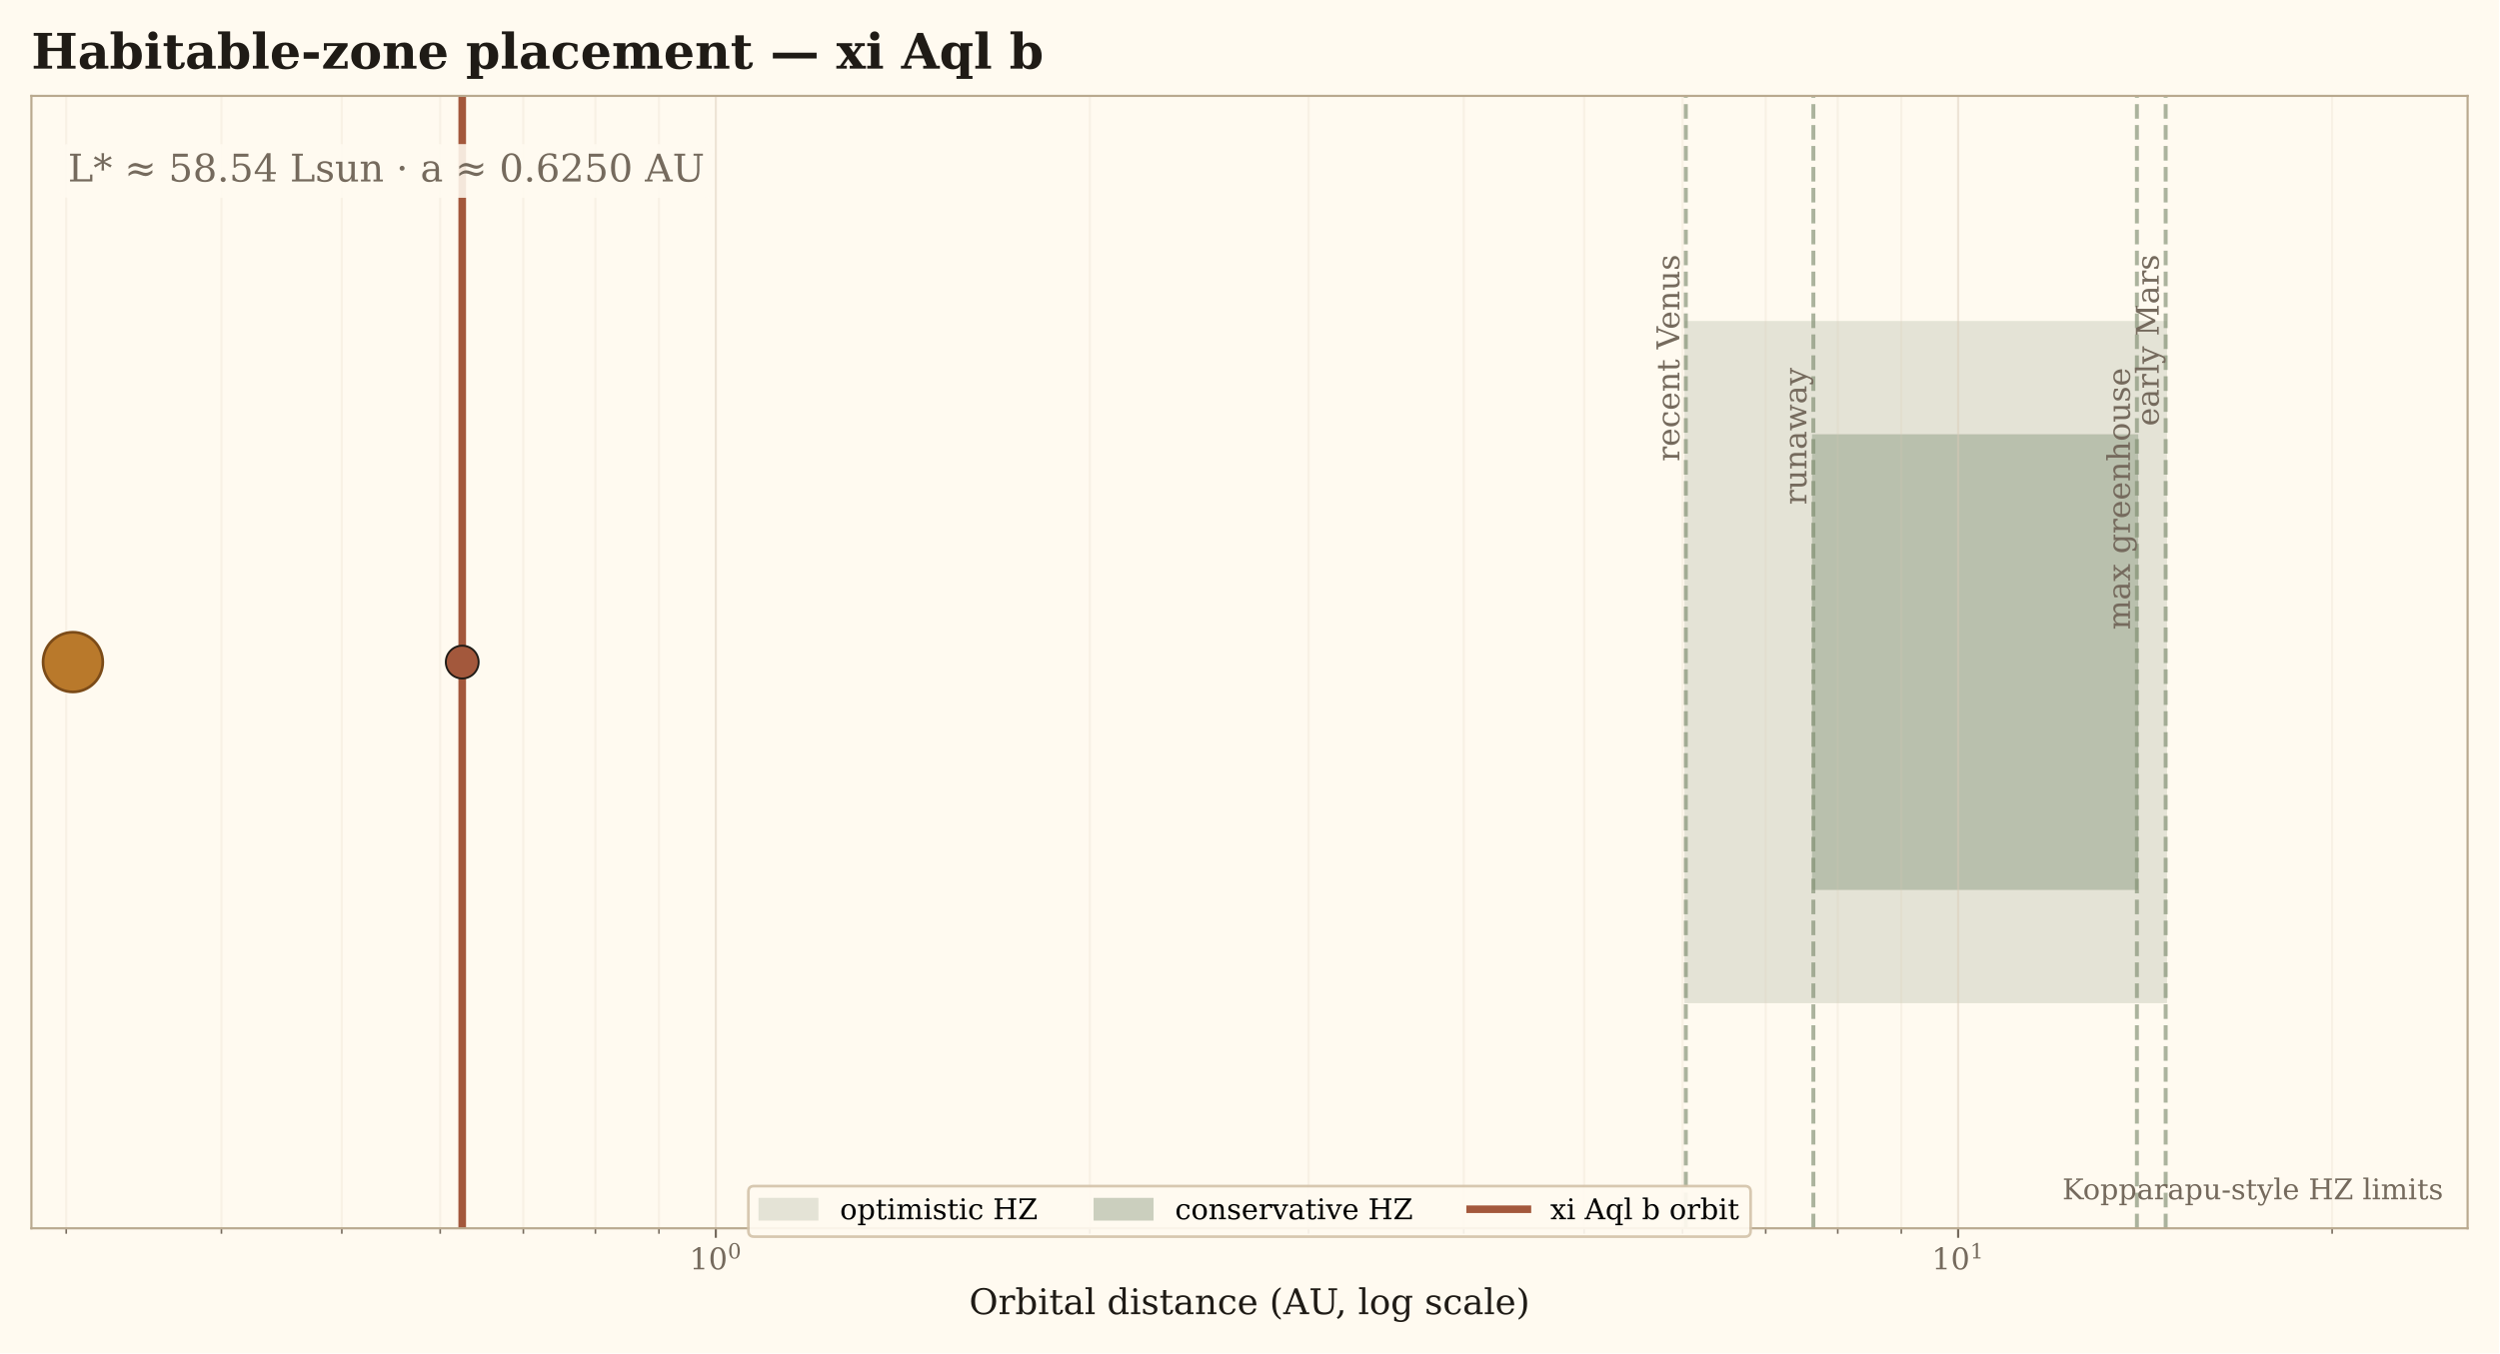
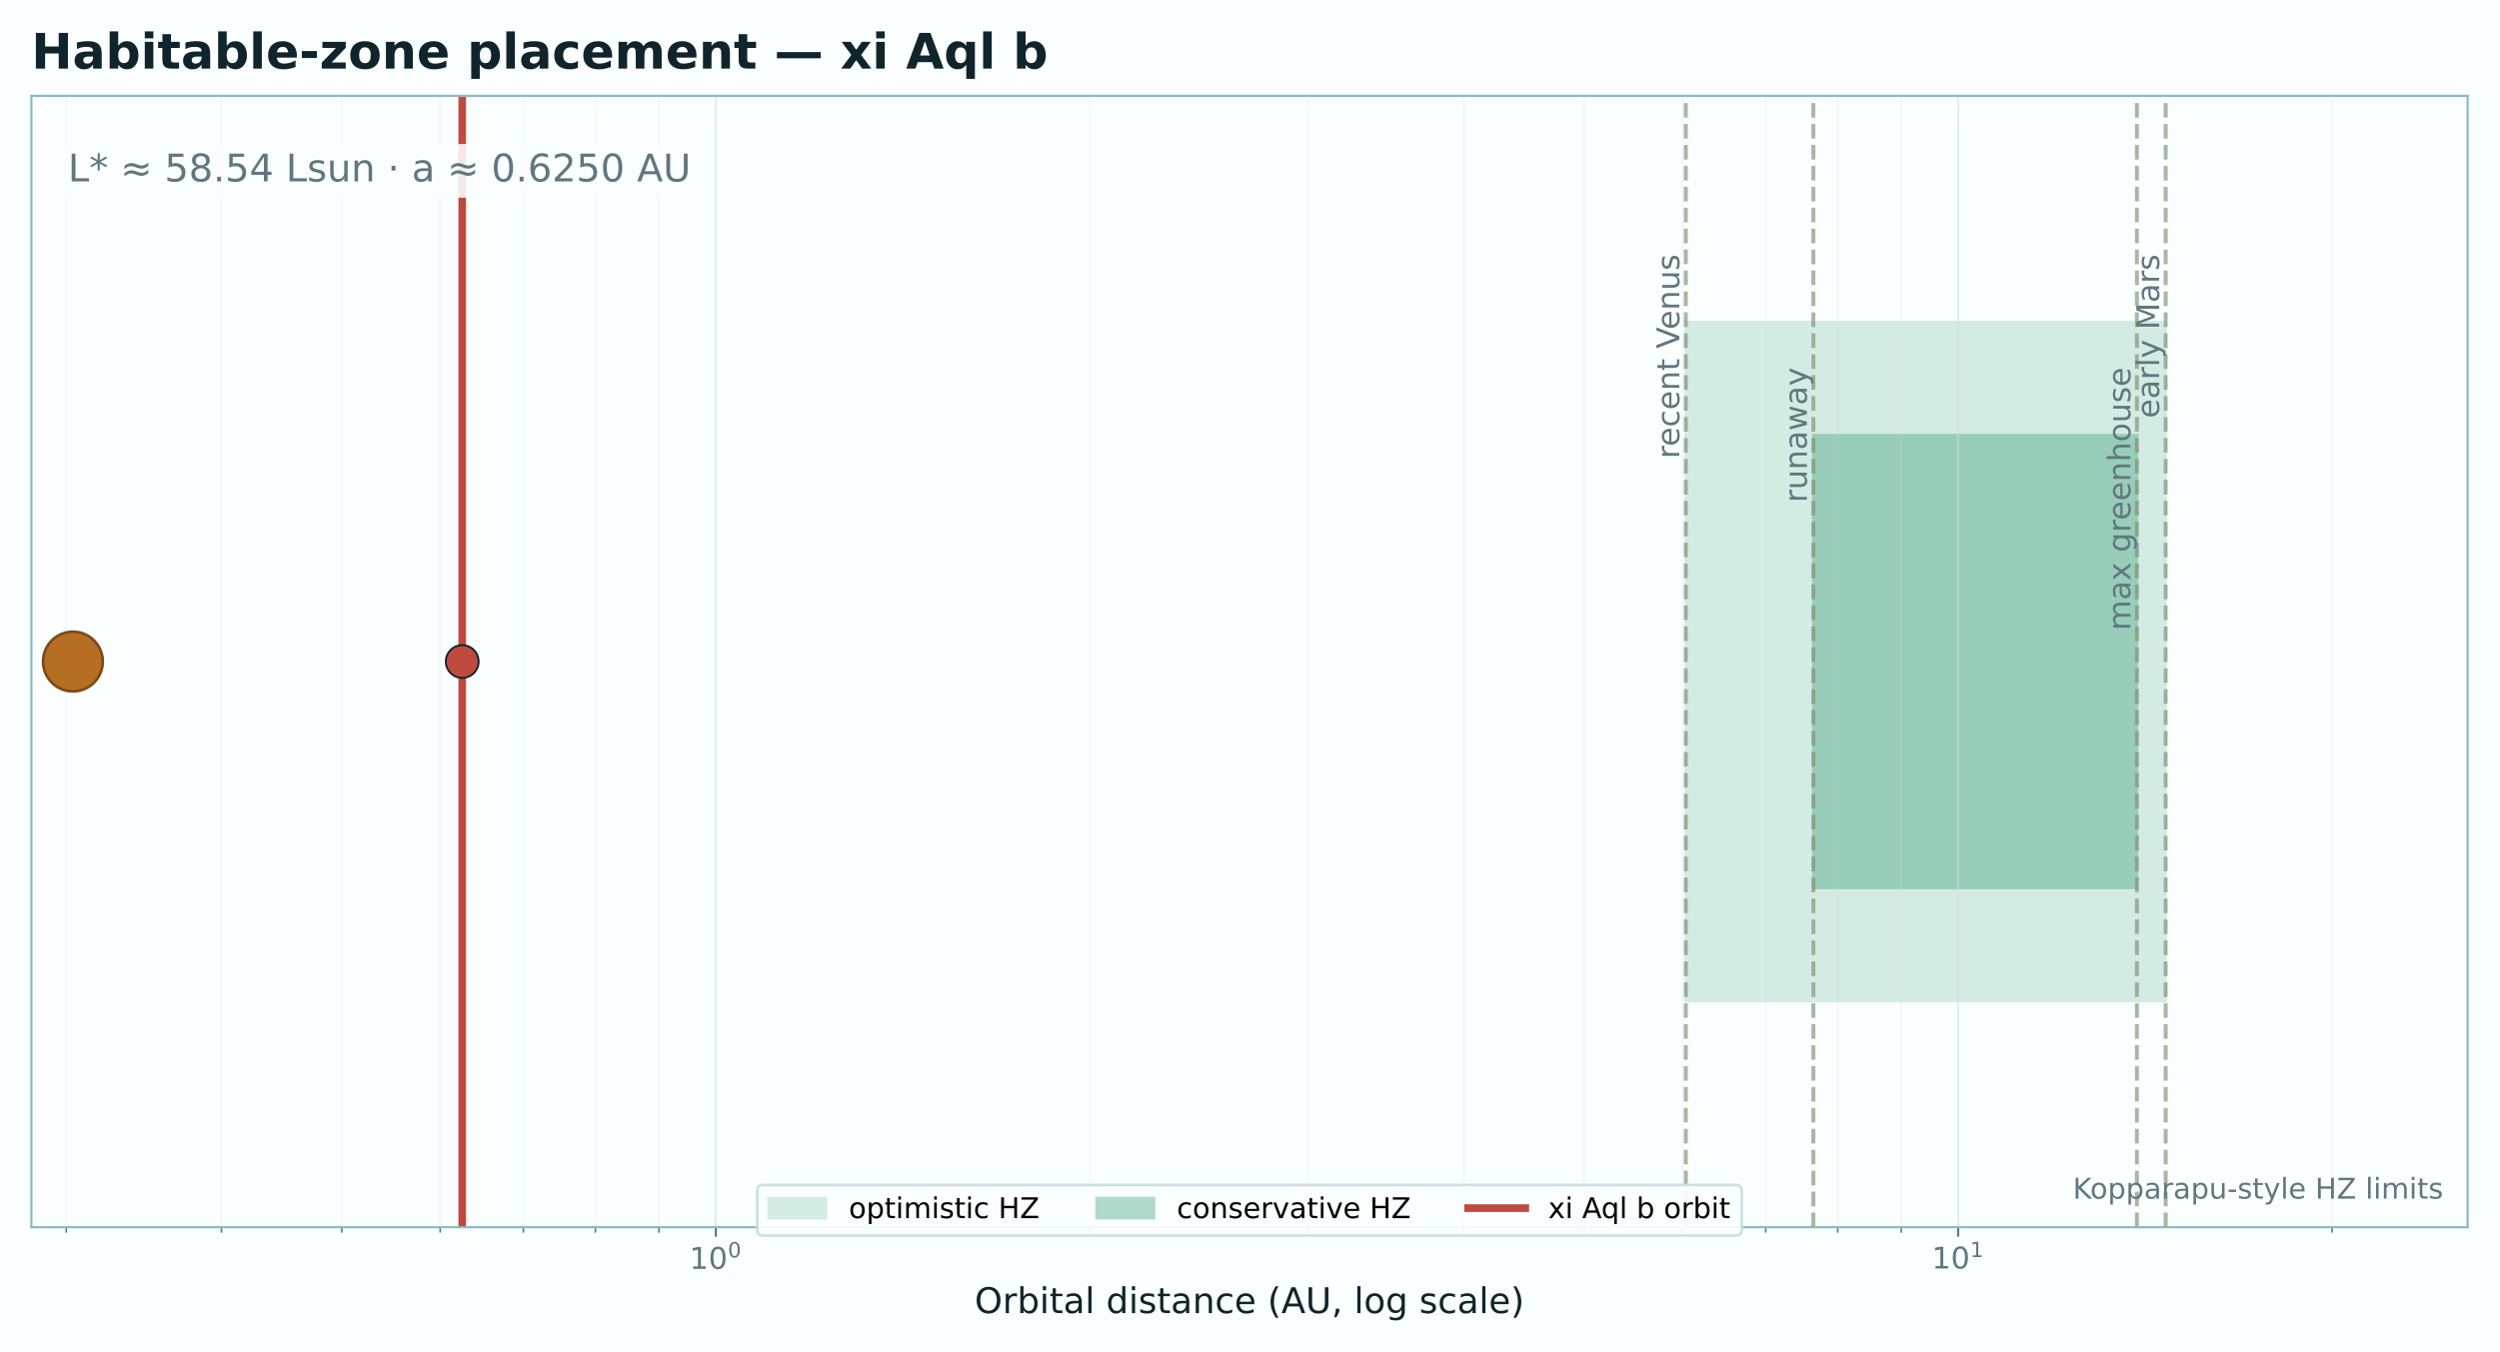
- <svg xmlns="http://www.w3.org/2000/svg" xmlns:xlink="http://www.w3.org/1999/xlink" width="917.04pt" height="496.822pt" viewBox="0 0 917.04 496.822" version="1.1">
+ <svg xmlns="http://www.w3.org/2000/svg" xmlns:xlink="http://www.w3.org/1999/xlink" width="917.04pt" height="496.241pt" viewBox="0 0 917.04 496.241" version="1.1">
  <defs>
    <style type="text/css">*{stroke-linejoin: round; stroke-linecap: butt}</style>
  </defs>
  <g id="figure_1">
    <g id="patch_1">
-       <path d="M 0 496.822  L 917.04 496.822  L 917.04 0  L 0 0  z " style="fill: #fffaf0" />
+       <path d="M 0 496.241  L 917.04 496.241  L 917.04 0  L 0 0  z " style="fill: #fbfeff" />
    </g>
    <g id="axes_1">
      <g id="patch_2">
-         <path d="M 11.52 450.889  L 905.52 450.889  L 905.52 35.197  L 11.52 35.197  z " style="fill: #fffaf0" />
+         <path d="M 11.52 450.493  L 905.52 450.493  L 905.52 35.197  L 11.52 35.197  z " style="fill: #fbfeff" />
      </g>
      <g id="patch_3">
-         <path d="M 618.636 367.751  L 794.721 367.751  L 794.721 118.336  L 618.636 118.336  z " clip-path="url(#p4c7fc5ceef)" style="fill: #687b5d; opacity: 0.18; stroke: #687b5d; stroke-linejoin: miter" />
+         <path d="M 618.636 367.434  L 794.721 367.434  L 794.721 118.256  L 618.636 118.256  z " clip-path="url(#pedb8d2cb13)" style="fill: #1f9466; opacity: 0.18; stroke: #1f9466; stroke-linejoin: miter" />
      </g>
      <g id="patch_4">
-         <path d="M 665.437 326.182  L 784.166 326.182  L 784.166 159.905  L 665.437 159.905  z " clip-path="url(#p4c7fc5ceef)" style="fill: #687b5d; opacity: 0.34; stroke: #687b5d; stroke-linejoin: miter" />
+         <path d="M 665.437 325.904  L 784.166 325.904  L 784.166 159.786  L 665.437 159.786  z " clip-path="url(#pedb8d2cb13)" style="fill: #1f9466; opacity: 0.34; stroke: #1f9466; stroke-linejoin: miter" />
      </g>
      <g id="matplotlib.axis_1">
        <g id="xtick_1">
          <g id="line2d_1">
-             <path d="M 262.675 450.889  L 262.675 35.197  " clip-path="url(#p4c7fc5ceef)" style="fill: none; stroke: #d9cbb6; stroke-opacity: 0.45; stroke-width: 0.8; stroke-linecap: square" />
+             <path d="M 262.675 450.493  L 262.675 35.197  " clip-path="url(#pedb8d2cb13)" style="fill: none; stroke: #c9dde1; stroke-opacity: 0.45; stroke-width: 0.8; stroke-linecap: square" />
          </g>
          <g id="line2d_2">
            <defs>
-               <path id="ma58a93d07d" d="M 0 0  L 0 3.5  " style="stroke: #756a5d; stroke-width: 0.8" />
+               <path id="m305a084c19" d="M 0 0  L 0 3.5  " style="stroke: #60777f; stroke-width: 0.8" />
            </defs>
            <g>
-               <use xlink:href="#ma58a93d07d" x="262.675" y="450.889" style="fill: #756a5d; stroke: #756a5d; stroke-width: 0.8" />
+               <use xlink:href="#m305a084c19" x="262.675" y="450.493" style="fill: #60777f; stroke: #60777f; stroke-width: 0.8" />
            </g>
          </g>
          <g id="text_1">
-             <g style="fill: #756a5d" transform="translate(252.9949 466.2475)">
+             <g style="fill: #60777f" transform="translate(252.9949 465.8515)">
              <text>
-                 <tspan x="0" y="-0.287" style="font-size: 11px; font-family: 'DejaVu Serif'; fill: #756a5d">1</tspan>
-                 <tspan x="6.999" y="-0.287" style="font-size: 11px; font-family: 'DejaVu Serif'; fill: #756a5d">0</tspan>
-                 <tspan x="14.097" y="-4.28" style="font-size: 7.7px; font-family: 'DejaVu Serif'; fill: #756a5d">0</tspan>
+                 <tspan x="0" y="-0.069" style="font-size: 11px; font-family: 'DejaVu Sans'; fill: #60777f">1</tspan>
+                 <tspan x="6.999" y="-0.069" style="font-size: 11px; font-family: 'DejaVu Sans'; fill: #60777f">0</tspan>
+                 <tspan x="14.102" y="-4.28" style="font-size: 7.7px; font-family: 'DejaVu Sans'; fill: #60777f">0</tspan>
              </text>
            </g>
          </g>
        </g>
        <g id="xtick_2">
          <g id="line2d_3">
-             <path d="M 718.568 450.889  L 718.568 35.197  " clip-path="url(#p4c7fc5ceef)" style="fill: none; stroke: #d9cbb6; stroke-opacity: 0.45; stroke-width: 0.8; stroke-linecap: square" />
+             <path d="M 718.568 450.493  L 718.568 35.197  " clip-path="url(#pedb8d2cb13)" style="fill: none; stroke: #c9dde1; stroke-opacity: 0.45; stroke-width: 0.8; stroke-linecap: square" />
          </g>
          <g id="line2d_4">
            <g>
-               <use xlink:href="#ma58a93d07d" x="718.568" y="450.889" style="fill: #756a5d; stroke: #756a5d; stroke-width: 0.8" />
+               <use xlink:href="#m305a084c19" x="718.568" y="450.493" style="fill: #60777f; stroke: #60777f; stroke-width: 0.8" />
            </g>
          </g>
          <g id="text_2">
-             <g style="fill: #756a5d" transform="translate(708.8879 466.2475)">
+             <g style="fill: #60777f" transform="translate(708.8879 465.8515)">
              <text>
-                 <tspan x="0" y="-0.287" style="font-size: 11px; font-family: 'DejaVu Serif'; fill: #756a5d">1</tspan>
-                 <tspan x="6.999" y="-0.287" style="font-size: 11px; font-family: 'DejaVu Serif'; fill: #756a5d">0</tspan>
-                 <tspan x="14.097" y="-4.28" style="font-size: 7.7px; font-family: 'DejaVu Serif'; fill: #756a5d">1</tspan>
+                 <tspan x="0" y="-0.178" style="font-size: 11px; font-family: 'DejaVu Sans'; fill: #60777f">1</tspan>
+                 <tspan x="6.999" y="-0.178" style="font-size: 11px; font-family: 'DejaVu Sans'; fill: #60777f">0</tspan>
+                 <tspan x="14.102" y="-4.389" style="font-size: 7.7px; font-family: 'DejaVu Sans'; fill: #60777f">1</tspan>
              </text>
            </g>
          </g>
        </g>
        <g id="xtick_3">
          <g id="line2d_5">
-             <path d="M 24.298 450.889  L 24.298 35.197  " clip-path="url(#p4c7fc5ceef)" style="fill: none; stroke: #d9cbb6; stroke-opacity: 0.18; stroke-width: 0.8; stroke-linecap: square" />
+             <path d="M 24.298 450.493  L 24.298 35.197  " clip-path="url(#pedb8d2cb13)" style="fill: none; stroke: #c9dde1; stroke-opacity: 0.18; stroke-width: 0.8; stroke-linecap: square" />
          </g>
          <g id="line2d_6">
            <defs>
-               <path id="mc868c03412" d="M 0 0  L 0 2  " style="stroke: #756a5d; stroke-width: 0.6" />
+               <path id="md96a125e2a" d="M 0 0  L 0 2  " style="stroke: #60777f; stroke-width: 0.6" />
            </defs>
            <g>
-               <use xlink:href="#mc868c03412" x="24.298" y="450.889" style="fill: #756a5d; stroke: #756a5d; stroke-width: 0.6" />
+               <use xlink:href="#md96a125e2a" x="24.298" y="450.493" style="fill: #60777f; stroke: #60777f; stroke-width: 0.6" />
            </g>
          </g>
        </g>
        <g id="xtick_4">
          <g id="line2d_7">
-             <path d="M 81.257 450.889  L 81.257 35.197  " clip-path="url(#p4c7fc5ceef)" style="fill: none; stroke: #d9cbb6; stroke-opacity: 0.18; stroke-width: 0.8; stroke-linecap: square" />
+             <path d="M 81.257 450.493  L 81.257 35.197  " clip-path="url(#pedb8d2cb13)" style="fill: none; stroke: #c9dde1; stroke-opacity: 0.18; stroke-width: 0.8; stroke-linecap: square" />
          </g>
          <g id="line2d_8">
            <g>
-               <use xlink:href="#mc868c03412" x="81.257" y="450.889" style="fill: #756a5d; stroke: #756a5d; stroke-width: 0.6" />
+               <use xlink:href="#md96a125e2a" x="81.257" y="450.493" style="fill: #60777f; stroke: #60777f; stroke-width: 0.6" />
            </g>
          </g>
        </g>
        <g id="xtick_5">
          <g id="line2d_9">
-             <path d="M 125.437 450.889  L 125.437 35.197  " clip-path="url(#p4c7fc5ceef)" style="fill: none; stroke: #d9cbb6; stroke-opacity: 0.18; stroke-width: 0.8; stroke-linecap: square" />
+             <path d="M 125.437 450.493  L 125.437 35.197  " clip-path="url(#pedb8d2cb13)" style="fill: none; stroke: #c9dde1; stroke-opacity: 0.18; stroke-width: 0.8; stroke-linecap: square" />
          </g>
          <g id="line2d_10">
            <g>
-               <use xlink:href="#mc868c03412" x="125.437" y="450.889" style="fill: #756a5d; stroke: #756a5d; stroke-width: 0.6" />
+               <use xlink:href="#md96a125e2a" x="125.437" y="450.493" style="fill: #60777f; stroke: #60777f; stroke-width: 0.6" />
            </g>
          </g>
        </g>
        <g id="xtick_6">
          <g id="line2d_11">
-             <path d="M 161.536 450.889  L 161.536 35.197  " clip-path="url(#p4c7fc5ceef)" style="fill: none; stroke: #d9cbb6; stroke-opacity: 0.18; stroke-width: 0.8; stroke-linecap: square" />
+             <path d="M 161.536 450.493  L 161.536 35.197  " clip-path="url(#pedb8d2cb13)" style="fill: none; stroke: #c9dde1; stroke-opacity: 0.18; stroke-width: 0.8; stroke-linecap: square" />
          </g>
          <g id="line2d_12">
            <g>
-               <use xlink:href="#mc868c03412" x="161.536" y="450.889" style="fill: #756a5d; stroke: #756a5d; stroke-width: 0.6" />
+               <use xlink:href="#md96a125e2a" x="161.536" y="450.493" style="fill: #60777f; stroke: #60777f; stroke-width: 0.6" />
            </g>
          </g>
        </g>
        <g id="xtick_7">
          <g id="line2d_13">
-             <path d="M 192.056 450.889  L 192.056 35.197  " clip-path="url(#p4c7fc5ceef)" style="fill: none; stroke: #d9cbb6; stroke-opacity: 0.18; stroke-width: 0.8; stroke-linecap: square" />
+             <path d="M 192.056 450.493  L 192.056 35.197  " clip-path="url(#pedb8d2cb13)" style="fill: none; stroke: #c9dde1; stroke-opacity: 0.18; stroke-width: 0.8; stroke-linecap: square" />
          </g>
          <g id="line2d_14">
            <g>
-               <use xlink:href="#mc868c03412" x="192.056" y="450.889" style="fill: #756a5d; stroke: #756a5d; stroke-width: 0.6" />
+               <use xlink:href="#md96a125e2a" x="192.056" y="450.493" style="fill: #60777f; stroke: #60777f; stroke-width: 0.6" />
            </g>
          </g>
        </g>
        <g id="xtick_8">
          <g id="line2d_15">
-             <path d="M 218.494 450.889  L 218.494 35.197  " clip-path="url(#p4c7fc5ceef)" style="fill: none; stroke: #d9cbb6; stroke-opacity: 0.18; stroke-width: 0.8; stroke-linecap: square" />
+             <path d="M 218.494 450.493  L 218.494 35.197  " clip-path="url(#pedb8d2cb13)" style="fill: none; stroke: #c9dde1; stroke-opacity: 0.18; stroke-width: 0.8; stroke-linecap: square" />
          </g>
          <g id="line2d_16">
            <g>
-               <use xlink:href="#mc868c03412" x="218.494" y="450.889" style="fill: #756a5d; stroke: #756a5d; stroke-width: 0.6" />
+               <use xlink:href="#md96a125e2a" x="218.494" y="450.493" style="fill: #60777f; stroke: #60777f; stroke-width: 0.6" />
            </g>
          </g>
        </g>
        <g id="xtick_9">
          <g id="line2d_17">
-             <path d="M 241.814 450.889  L 241.814 35.197  " clip-path="url(#p4c7fc5ceef)" style="fill: none; stroke: #d9cbb6; stroke-opacity: 0.18; stroke-width: 0.8; stroke-linecap: square" />
+             <path d="M 241.814 450.493  L 241.814 35.197  " clip-path="url(#pedb8d2cb13)" style="fill: none; stroke: #c9dde1; stroke-opacity: 0.18; stroke-width: 0.8; stroke-linecap: square" />
          </g>
          <g id="line2d_18">
            <g>
-               <use xlink:href="#mc868c03412" x="241.814" y="450.889" style="fill: #756a5d; stroke: #756a5d; stroke-width: 0.6" />
+               <use xlink:href="#md96a125e2a" x="241.814" y="450.493" style="fill: #60777f; stroke: #60777f; stroke-width: 0.6" />
            </g>
          </g>
        </g>
        <g id="xtick_10">
          <g id="line2d_19">
-             <path d="M 399.912 450.889  L 399.912 35.197  " clip-path="url(#p4c7fc5ceef)" style="fill: none; stroke: #d9cbb6; stroke-opacity: 0.18; stroke-width: 0.8; stroke-linecap: square" />
+             <path d="M 399.912 450.493  L 399.912 35.197  " clip-path="url(#pedb8d2cb13)" style="fill: none; stroke: #c9dde1; stroke-opacity: 0.18; stroke-width: 0.8; stroke-linecap: square" />
          </g>
          <g id="line2d_20">
            <g>
-               <use xlink:href="#mc868c03412" x="399.912" y="450.889" style="fill: #756a5d; stroke: #756a5d; stroke-width: 0.6" />
+               <use xlink:href="#md96a125e2a" x="399.912" y="450.493" style="fill: #60777f; stroke: #60777f; stroke-width: 0.6" />
            </g>
          </g>
        </g>
        <g id="xtick_11">
          <g id="line2d_21">
-             <path d="M 480.191 450.889  L 480.191 35.197  " clip-path="url(#p4c7fc5ceef)" style="fill: none; stroke: #d9cbb6; stroke-opacity: 0.18; stroke-width: 0.8; stroke-linecap: square" />
+             <path d="M 480.191 450.493  L 480.191 35.197  " clip-path="url(#pedb8d2cb13)" style="fill: none; stroke: #c9dde1; stroke-opacity: 0.18; stroke-width: 0.8; stroke-linecap: square" />
          </g>
          <g id="line2d_22">
            <g>
-               <use xlink:href="#mc868c03412" x="480.191" y="450.889" style="fill: #756a5d; stroke: #756a5d; stroke-width: 0.6" />
+               <use xlink:href="#md96a125e2a" x="480.191" y="450.493" style="fill: #60777f; stroke: #60777f; stroke-width: 0.6" />
            </g>
          </g>
        </g>
        <g id="xtick_12">
          <g id="line2d_23">
-             <path d="M 537.15 450.889  L 537.15 35.197  " clip-path="url(#p4c7fc5ceef)" style="fill: none; stroke: #d9cbb6; stroke-opacity: 0.18; stroke-width: 0.8; stroke-linecap: square" />
+             <path d="M 537.15 450.493  L 537.15 35.197  " clip-path="url(#pedb8d2cb13)" style="fill: none; stroke: #c9dde1; stroke-opacity: 0.18; stroke-width: 0.8; stroke-linecap: square" />
          </g>
          <g id="line2d_24">
            <g>
-               <use xlink:href="#mc868c03412" x="537.15" y="450.889" style="fill: #756a5d; stroke: #756a5d; stroke-width: 0.6" />
+               <use xlink:href="#md96a125e2a" x="537.15" y="450.493" style="fill: #60777f; stroke: #60777f; stroke-width: 0.6" />
            </g>
          </g>
        </g>
        <g id="xtick_13">
          <g id="line2d_25">
-             <path d="M 581.33 450.889  L 581.33 35.197  " clip-path="url(#p4c7fc5ceef)" style="fill: none; stroke: #d9cbb6; stroke-opacity: 0.18; stroke-width: 0.8; stroke-linecap: square" />
+             <path d="M 581.33 450.493  L 581.33 35.197  " clip-path="url(#pedb8d2cb13)" style="fill: none; stroke: #c9dde1; stroke-opacity: 0.18; stroke-width: 0.8; stroke-linecap: square" />
          </g>
          <g id="line2d_26">
            <g>
-               <use xlink:href="#mc868c03412" x="581.33" y="450.889" style="fill: #756a5d; stroke: #756a5d; stroke-width: 0.6" />
+               <use xlink:href="#md96a125e2a" x="581.33" y="450.493" style="fill: #60777f; stroke: #60777f; stroke-width: 0.6" />
            </g>
          </g>
        </g>
        <g id="xtick_14">
          <g id="line2d_27">
-             <path d="M 617.429 450.889  L 617.429 35.197  " clip-path="url(#p4c7fc5ceef)" style="fill: none; stroke: #d9cbb6; stroke-opacity: 0.18; stroke-width: 0.8; stroke-linecap: square" />
+             <path d="M 617.429 450.493  L 617.429 35.197  " clip-path="url(#pedb8d2cb13)" style="fill: none; stroke: #c9dde1; stroke-opacity: 0.18; stroke-width: 0.8; stroke-linecap: square" />
          </g>
          <g id="line2d_28">
            <g>
-               <use xlink:href="#mc868c03412" x="617.429" y="450.889" style="fill: #756a5d; stroke: #756a5d; stroke-width: 0.6" />
+               <use xlink:href="#md96a125e2a" x="617.429" y="450.493" style="fill: #60777f; stroke: #60777f; stroke-width: 0.6" />
            </g>
          </g>
        </g>
        <g id="xtick_15">
          <g id="line2d_29">
-             <path d="M 647.949 450.889  L 647.949 35.197  " clip-path="url(#p4c7fc5ceef)" style="fill: none; stroke: #d9cbb6; stroke-opacity: 0.18; stroke-width: 0.8; stroke-linecap: square" />
+             <path d="M 647.949 450.493  L 647.949 35.197  " clip-path="url(#pedb8d2cb13)" style="fill: none; stroke: #c9dde1; stroke-opacity: 0.18; stroke-width: 0.8; stroke-linecap: square" />
          </g>
          <g id="line2d_30">
            <g>
-               <use xlink:href="#mc868c03412" x="647.949" y="450.889" style="fill: #756a5d; stroke: #756a5d; stroke-width: 0.6" />
+               <use xlink:href="#md96a125e2a" x="647.949" y="450.493" style="fill: #60777f; stroke: #60777f; stroke-width: 0.6" />
            </g>
          </g>
        </g>
        <g id="xtick_16">
          <g id="line2d_31">
-             <path d="M 674.387 450.889  L 674.387 35.197  " clip-path="url(#p4c7fc5ceef)" style="fill: none; stroke: #d9cbb6; stroke-opacity: 0.18; stroke-width: 0.8; stroke-linecap: square" />
+             <path d="M 674.387 450.493  L 674.387 35.197  " clip-path="url(#pedb8d2cb13)" style="fill: none; stroke: #c9dde1; stroke-opacity: 0.18; stroke-width: 0.8; stroke-linecap: square" />
          </g>
          <g id="line2d_32">
            <g>
-               <use xlink:href="#mc868c03412" x="674.387" y="450.889" style="fill: #756a5d; stroke: #756a5d; stroke-width: 0.6" />
+               <use xlink:href="#md96a125e2a" x="674.387" y="450.493" style="fill: #60777f; stroke: #60777f; stroke-width: 0.6" />
            </g>
          </g>
        </g>
        <g id="xtick_17">
          <g id="line2d_33">
-             <path d="M 697.707 450.889  L 697.707 35.197  " clip-path="url(#p4c7fc5ceef)" style="fill: none; stroke: #d9cbb6; stroke-opacity: 0.18; stroke-width: 0.8; stroke-linecap: square" />
+             <path d="M 697.707 450.493  L 697.707 35.197  " clip-path="url(#pedb8d2cb13)" style="fill: none; stroke: #c9dde1; stroke-opacity: 0.18; stroke-width: 0.8; stroke-linecap: square" />
          </g>
          <g id="line2d_34">
            <g>
-               <use xlink:href="#mc868c03412" x="697.707" y="450.889" style="fill: #756a5d; stroke: #756a5d; stroke-width: 0.6" />
+               <use xlink:href="#md96a125e2a" x="697.707" y="450.493" style="fill: #60777f; stroke: #60777f; stroke-width: 0.6" />
            </g>
          </g>
        </g>
        <g id="xtick_18">
          <g id="line2d_35">
-             <path d="M 855.805 450.889  L 855.805 35.197  " clip-path="url(#p4c7fc5ceef)" style="fill: none; stroke: #d9cbb6; stroke-opacity: 0.18; stroke-width: 0.8; stroke-linecap: square" />
+             <path d="M 855.805 450.493  L 855.805 35.197  " clip-path="url(#pedb8d2cb13)" style="fill: none; stroke: #c9dde1; stroke-opacity: 0.18; stroke-width: 0.8; stroke-linecap: square" />
          </g>
          <g id="line2d_36">
            <g>
-               <use xlink:href="#mc868c03412" x="855.805" y="450.889" style="fill: #756a5d; stroke: #756a5d; stroke-width: 0.6" />
+               <use xlink:href="#md96a125e2a" x="855.805" y="450.493" style="fill: #60777f; stroke: #60777f; stroke-width: 0.6" />
            </g>
          </g>
        </g>
        <g id="text_3">
-           <text style="font-size: 13px; font-family: 'DejaVu Serif'; text-anchor: middle; fill: #1f1b16" x="458.52" y="482.413" transform="rotate(-0 458.52 482.4131)">Orbital distance (AU, log scale)</text>
+           <text style="font-size: 13px; font-family: 'DejaVu Sans'; text-anchor: middle; fill: #10242b" x="458.52" y="482.017" transform="rotate(-0 458.52 482.0171)">Orbital distance (AU, log scale)</text>
        </g>
      </g>
      <g id="matplotlib.axis_2" />
      <g id="line2d_37">
-         <path d="M 169.618 450.889  L 169.618 35.197  " clip-path="url(#p4c7fc5ceef)" style="fill: none; stroke: #a3583c; stroke-width: 2.8; stroke-linecap: square" />
+         <path d="M 169.618 450.493  L 169.618 35.197  " clip-path="url(#pedb8d2cb13)" style="fill: none; stroke: #bd4b3f; stroke-width: 2.8; stroke-linecap: square" />
      </g>
      <g id="line2d_38">
-         <path d="M 618.636 450.889  L 618.636 35.197  " clip-path="url(#p4c7fc5ceef)" style="fill: none; stroke-dasharray: 5.365,2.32; stroke-dashoffset: 0; stroke: #7f8d70; stroke-opacity: 0.65; stroke-width: 1.45" />
+         <path d="M 618.636 450.493  L 618.636 35.197  " clip-path="url(#pedb8d2cb13)" style="fill: none; stroke-dasharray: 5.365,2.32; stroke-dashoffset: 0; stroke: #7f8d70; stroke-opacity: 0.65; stroke-width: 1.45" />
      </g>
      <g id="line2d_39">
-         <path d="M 665.437 450.889  L 665.437 35.197  " clip-path="url(#p4c7fc5ceef)" style="fill: none; stroke-dasharray: 5.365,2.32; stroke-dashoffset: 0; stroke: #7f8d70; stroke-opacity: 0.65; stroke-width: 1.45" />
+         <path d="M 665.437 450.493  L 665.437 35.197  " clip-path="url(#pedb8d2cb13)" style="fill: none; stroke-dasharray: 5.365,2.32; stroke-dashoffset: 0; stroke: #7f8d70; stroke-opacity: 0.65; stroke-width: 1.45" />
      </g>
      <g id="line2d_40">
-         <path d="M 784.166 450.889  L 784.166 35.197  " clip-path="url(#p4c7fc5ceef)" style="fill: none; stroke-dasharray: 5.365,2.32; stroke-dashoffset: 0; stroke: #7f8d70; stroke-opacity: 0.65; stroke-width: 1.45" />
+         <path d="M 784.166 450.493  L 784.166 35.197  " clip-path="url(#pedb8d2cb13)" style="fill: none; stroke-dasharray: 5.365,2.32; stroke-dashoffset: 0; stroke: #7f8d70; stroke-opacity: 0.65; stroke-width: 1.45" />
      </g>
      <g id="line2d_41">
-         <path d="M 794.721 450.889  L 794.721 35.197  " clip-path="url(#p4c7fc5ceef)" style="fill: none; stroke-dasharray: 5.365,2.32; stroke-dashoffset: 0; stroke: #7f8d70; stroke-opacity: 0.65; stroke-width: 1.45" />
+         <path d="M 794.721 450.493  L 794.721 35.197  " clip-path="url(#pedb8d2cb13)" style="fill: none; stroke-dasharray: 5.365,2.32; stroke-dashoffset: 0; stroke: #7f8d70; stroke-opacity: 0.65; stroke-width: 1.45" />
      </g>
      <g id="patch_5">
-         <path d="M 11.52 450.889  L 11.52 35.197  " style="fill: none; stroke: #b9a98f; stroke-width: 0.8; stroke-linejoin: miter; stroke-linecap: square" />
+         <path d="M 11.52 450.493  L 11.52 35.197  " style="fill: none; stroke: #8bbac3; stroke-width: 0.8; stroke-linejoin: miter; stroke-linecap: square" />
      </g>
      <g id="patch_6">
-         <path d="M 905.52 450.889  L 905.52 35.197  " style="fill: none; stroke: #b9a98f; stroke-width: 0.8; stroke-linejoin: miter; stroke-linecap: square" />
+         <path d="M 905.52 450.493  L 905.52 35.197  " style="fill: none; stroke: #8bbac3; stroke-width: 0.8; stroke-linejoin: miter; stroke-linecap: square" />
      </g>
      <g id="patch_7">
-         <path d="M 11.52 450.889  L 905.52 450.889  " style="fill: none; stroke: #b9a98f; stroke-width: 0.8; stroke-linejoin: miter; stroke-linecap: square" />
+         <path d="M 11.52 450.493  L 905.52 450.493  " style="fill: none; stroke: #8bbac3; stroke-width: 0.8; stroke-linejoin: miter; stroke-linecap: square" />
      </g>
      <g id="patch_8">
-         <path d="M 11.52 35.197  L 905.52 35.197  " style="fill: none; stroke: #b9a98f; stroke-width: 0.8; stroke-linejoin: miter; stroke-linecap: square" />
+         <path d="M 11.52 35.197  L 905.52 35.197  " style="fill: none; stroke: #8bbac3; stroke-width: 0.8; stroke-linejoin: miter; stroke-linecap: square" />
      </g>
      <g id="text_4">
-         <text style="font-size: 11.5px; font-family: 'DejaVu Serif'; fill: #756a5d" transform="translate(616.2446 169.4037) rotate(-90)">recent Venus</text>
+         <text style="font-size: 11.5px; font-family: 'DejaVu Sans'; fill: #60777f" transform="translate(616.2446 168.3528) rotate(-90)">recent Venus</text>
      </g>
      <g id="text_5">
-         <text style="font-size: 11.5px; font-family: 'DejaVu Serif'; fill: #756a5d" transform="translate(662.8817 185.3279) rotate(-90)">runaway</text>
+         <text style="font-size: 11.5px; font-family: 'DejaVu Sans'; fill: #60777f" transform="translate(663.0452 184.4781) rotate(-90)">runaway</text>
      </g>
      <g id="text_6">
-         <text style="font-size: 11.5px; font-family: 'DejaVu Serif'; fill: #756a5d" transform="translate(781.6112 231.1877) rotate(-90)">max greenhouse</text>
+         <text style="font-size: 11.5px; font-family: 'DejaVu Sans'; fill: #60777f" transform="translate(781.7747 231.4682) rotate(-90)">max greenhouse</text>
      </g>
      <g id="text_7">
-         <text style="font-size: 11.5px; font-family: 'DejaVu Serif'; fill: #756a5d" transform="translate(792.1655 156.4141) rotate(-90)">early Mars</text>
+         <text style="font-size: 11.5px; font-family: 'DejaVu Sans'; fill: #60777f" transform="translate(792.329 153.5339) rotate(-90)">early Mars</text>
      </g>
      <g id="text_8">
        <g id="patch_9">
-           <path d="M 24.93 72.611  L 258.572 72.611  Q 261.652 72.611 261.652 69.531  L 261.652 55.982  Q 261.652 52.902 258.572 52.902  L 24.93 52.902  Q 21.85 52.902 21.85 55.982  L 21.85 69.531  Q 21.85 72.611 24.93 72.611  z " style="fill: #fffaf0; opacity: 0.88" />
-         </g>
-         <text style="font-size: 14px; font-family: 'DejaVu Serif'; text-anchor: start; fill: #756a5d" x="24.93" y="66.62" transform="rotate(-0 24.93 66.6196)">L* ≈ 58.54 Lsun · a ≈ 0.6250 AU</text>
+           <path d="M 24.93 72.591  L 253.546 72.591  Q 256.626 72.591 256.626 69.511  L 256.626 55.962  Q 256.626 52.882 253.546 52.882  L 24.93 52.882  Q 21.85 52.882 21.85 55.962  L 21.85 69.511  Q 21.85 72.591 24.93 72.591  z " style="fill: #fbfeff; opacity: 0.88" />
+         </g>
+         <text style="font-size: 14px; font-family: 'DejaVu Sans'; text-anchor: start; fill: #60777f" x="24.93" y="66.6" transform="rotate(-0 24.93 66.5998)">L* ≈ 58.54 Lsun · a ≈ 0.6250 AU</text>
      </g>
      <g id="text_9">
-         <text style="font-size: 10.5px; font-family: 'DejaVu Serif'; text-anchor: end; fill: #756a5d" x="896.58" y="440.242" transform="rotate(-0 896.58 440.2424)">Kopparapu-style HZ limits</text>
+         <text style="font-size: 10.5px; font-family: 'DejaVu Sans'; text-anchor: end; fill: #60777f" x="896.58" y="440.004" transform="rotate(-0 896.58 440.0036)">Kopparapu-style HZ limits</text>
      </g>
      <g id="text_10">
-         <text style="font-weight: 700; font-size: 18px; font-family: 'DejaVu Serif'; text-anchor: start; fill: #1f1b16" x="11.52" y="25.197" transform="rotate(-0 11.52 25.19719)">Habitable-zone placement — xi Aql b</text>
+         <text style="font-weight: 700; font-size: 18px; font-family: 'DejaVu Sans'; text-anchor: start; fill: #10242b" x="11.52" y="25.197" transform="rotate(-0 11.52 25.19719)">Habitable-zone placement — xi Aql b</text>
      </g>
      <g id="PathCollection_1">
        <defs>
-           <path id="m27359423ac" d="M 0 10.954  C 2.905 10.954 5.692 9.8 7.746 7.746  C 9.8 5.692 10.954 2.905 10.954 0  C 10.954 -2.905 9.8 -5.692 7.746 -7.746  C 5.692 -9.8 2.905 -10.954 0 -10.954  C -2.905 -10.954 -5.692 -9.8 -7.746 -7.746  C -9.8 -5.692 -10.954 -2.905 -10.954 0  C -10.954 2.905 -9.8 5.692 -7.746 7.746  C -5.692 9.8 -2.905 10.954 0 10.954  z " style="stroke: #7b4b18" />
+           <path id="mdab41a6d4c" d="M 0 10.954  C 2.905 10.954 5.692 9.8 7.746 7.746  C 9.8 5.692 10.954 2.905 10.954 0  C 10.954 -2.905 9.8 -5.692 7.746 -7.746  C 5.692 -9.8 2.905 -10.954 0 -10.954  C -2.905 -10.954 -5.692 -9.8 -7.746 -7.746  C -9.8 -5.692 -10.954 -2.905 -10.954 0  C -10.954 2.905 -9.8 5.692 -7.746 7.746  C -5.692 9.8 -2.905 10.954 0 10.954  z " style="stroke: #7b4b18" />
        </defs>
-         <g clip-path="url(#p4c7fc5ceef)">
-           <use xlink:href="#m27359423ac" x="26.758" y="243.043" style="fill: #b9792b; stroke: #7b4b18" />
+         <g clip-path="url(#pedb8d2cb13)">
+           <use xlink:href="#mdab41a6d4c" x="26.758" y="242.845" style="fill: #b66f22; stroke: #7b4b18" />
        </g>
      </g>
      <g id="PathCollection_2">
        <defs>
-           <path id="m743b125790" d="M 0 6.021  C 1.597 6.021 3.128 5.386 4.257 4.257  C 5.386 3.128 6.021 1.597 6.021 0  C 6.021 -1.597 5.386 -3.128 4.257 -4.257  C 3.128 -5.386 1.597 -6.021 0 -6.021  C -1.597 -6.021 -3.128 -5.386 -4.257 -4.257  C -5.386 -3.128 -6.021 -1.597 -6.021 0  C -6.021 1.597 -5.386 3.128 -4.257 4.257  C -3.128 5.386 -1.597 6.021 0 6.021  z " style="stroke: #1f1b16; stroke-width: 0.7" />
+           <path id="mc293ba5a33" d="M 0 6.021  C 1.597 6.021 3.128 5.386 4.257 4.257  C 5.386 3.128 6.021 1.597 6.021 0  C 6.021 -1.597 5.386 -3.128 4.257 -4.257  C 3.128 -5.386 1.597 -6.021 0 -6.021  C -1.597 -6.021 -3.128 -5.386 -4.257 -4.257  C -5.386 -3.128 -6.021 -1.597 -6.021 0  C -6.021 1.597 -5.386 3.128 -4.257 4.257  C -3.128 5.386 -1.597 6.021 0 6.021  z " style="stroke: #10242b; stroke-width: 0.7" />
        </defs>
-         <g clip-path="url(#p4c7fc5ceef)">
-           <use xlink:href="#m743b125790" x="169.618" y="243.043" style="fill: #a3583c; stroke: #1f1b16; stroke-width: 0.7" />
+         <g clip-path="url(#pedb8d2cb13)">
+           <use xlink:href="#mc293ba5a33" x="169.618" y="242.845" style="fill: #bd4b3f; stroke: #10242b; stroke-width: 0.7" />
        </g>
      </g>
      <g id="legend_1">
        <g id="patch_10">
-           <path d="M 276.731 453.953  L 640.309 453.953  Q 642.409 453.953 642.409 451.853  L 642.409 437.491  Q 642.409 435.391 640.309 435.391  L 276.731 435.391  Q 274.631 435.391 274.631 437.491  L 274.631 451.853  Q 274.631 453.953 276.731 453.953  z " style="fill: #fffaf0; opacity: 0.92; stroke: #d4c3aa; stroke-linejoin: miter" />
+           <path d="M 279.977 453.549  L 637.063 453.549  Q 639.163 453.549 639.163 451.449  L 639.163 437.087  Q 639.163 434.987 637.063 434.987  L 279.977 434.987  Q 277.877 434.987 277.877 437.087  L 277.877 451.449  Q 277.877 453.549 279.977 453.549  z " style="fill: #fbfeff; opacity: 0.92; stroke: #c9dde1; stroke-linejoin: miter" />
        </g>
        <g id="patch_11">
-           <path d="M 278.831 447.569  L 299.831 447.569  L 299.831 440.219  L 278.831 440.219  z " style="fill: #687b5d; opacity: 0.18; stroke: #687b5d; stroke-linejoin: miter" />
+           <path d="M 282.077 447.165  L 303.077 447.165  L 303.077 439.815  L 282.077 439.815  z " style="fill: #1f9466; opacity: 0.18; stroke: #1f9466; stroke-linejoin: miter" />
        </g>
        <g id="text_11">
-           <text style="font-size: 10.5px; font-family: 'DejaVu Serif'; text-anchor: start" x="308.231" y="447.569" transform="rotate(-0 308.2305 447.5694)">optimistic HZ</text>
+           <text style="font-size: 10.5px; font-family: 'DejaVu Sans'; text-anchor: start" x="311.477" y="447.165" transform="rotate(-0 311.4773 447.1654)">optimistic HZ</text>
        </g>
        <g id="patch_12">
-           <path d="M 401.802 447.569  L 422.802 447.569  L 422.802 440.219  L 401.802 440.219  z " style="fill: #687b5d; opacity: 0.34; stroke: #687b5d; stroke-linejoin: miter" />
+           <path d="M 402.448 447.165  L 423.448 447.165  L 423.448 439.815  L 402.448 439.815  z " style="fill: #1f9466; opacity: 0.34; stroke: #1f9466; stroke-linejoin: miter" />
        </g>
        <g id="text_12">
-           <text style="font-size: 10.5px; font-family: 'DejaVu Serif'; text-anchor: start" x="431.202" y="447.569" transform="rotate(-0 431.202 447.5694)">conservative HZ</text>
+           <text style="font-size: 10.5px; font-family: 'DejaVu Sans'; text-anchor: start" x="431.848" y="447.165" transform="rotate(-0 431.8484 447.1654)">conservative HZ</text>
        </g>
        <g id="line2d_42">
-           <path d="M 539.495 443.894  L 549.995 443.894  L 560.495 443.894  " style="fill: none; stroke: #a3583c; stroke-width: 2.8; stroke-linecap: square" />
+           <path d="M 538.732 443.49  L 549.232 443.49  L 559.732 443.49  " style="fill: none; stroke: #bd4b3f; stroke-width: 2.8; stroke-linecap: square" />
        </g>
        <g id="text_13">
-           <text style="font-size: 10.5px; font-family: 'DejaVu Serif'; text-anchor: start" x="568.895" y="447.569" transform="rotate(-0 568.8947 447.5694)">xi Aql b orbit</text>
+           <text style="font-size: 10.5px; font-family: 'DejaVu Sans'; text-anchor: start" x="568.132" y="447.165" transform="rotate(-0 568.1318 447.1654)">xi Aql b orbit</text>
        </g>
      </g>
    </g>
  </g>
  <defs>
-     <clipPath id="p4c7fc5ceef">
-       <rect x="11.52" y="35.197" width="894" height="415.692" />
+     <clipPath id="pedb8d2cb13">
+       <rect x="11.52" y="35.197" width="894" height="415.296" />
    </clipPath>
  </defs>
</svg>
